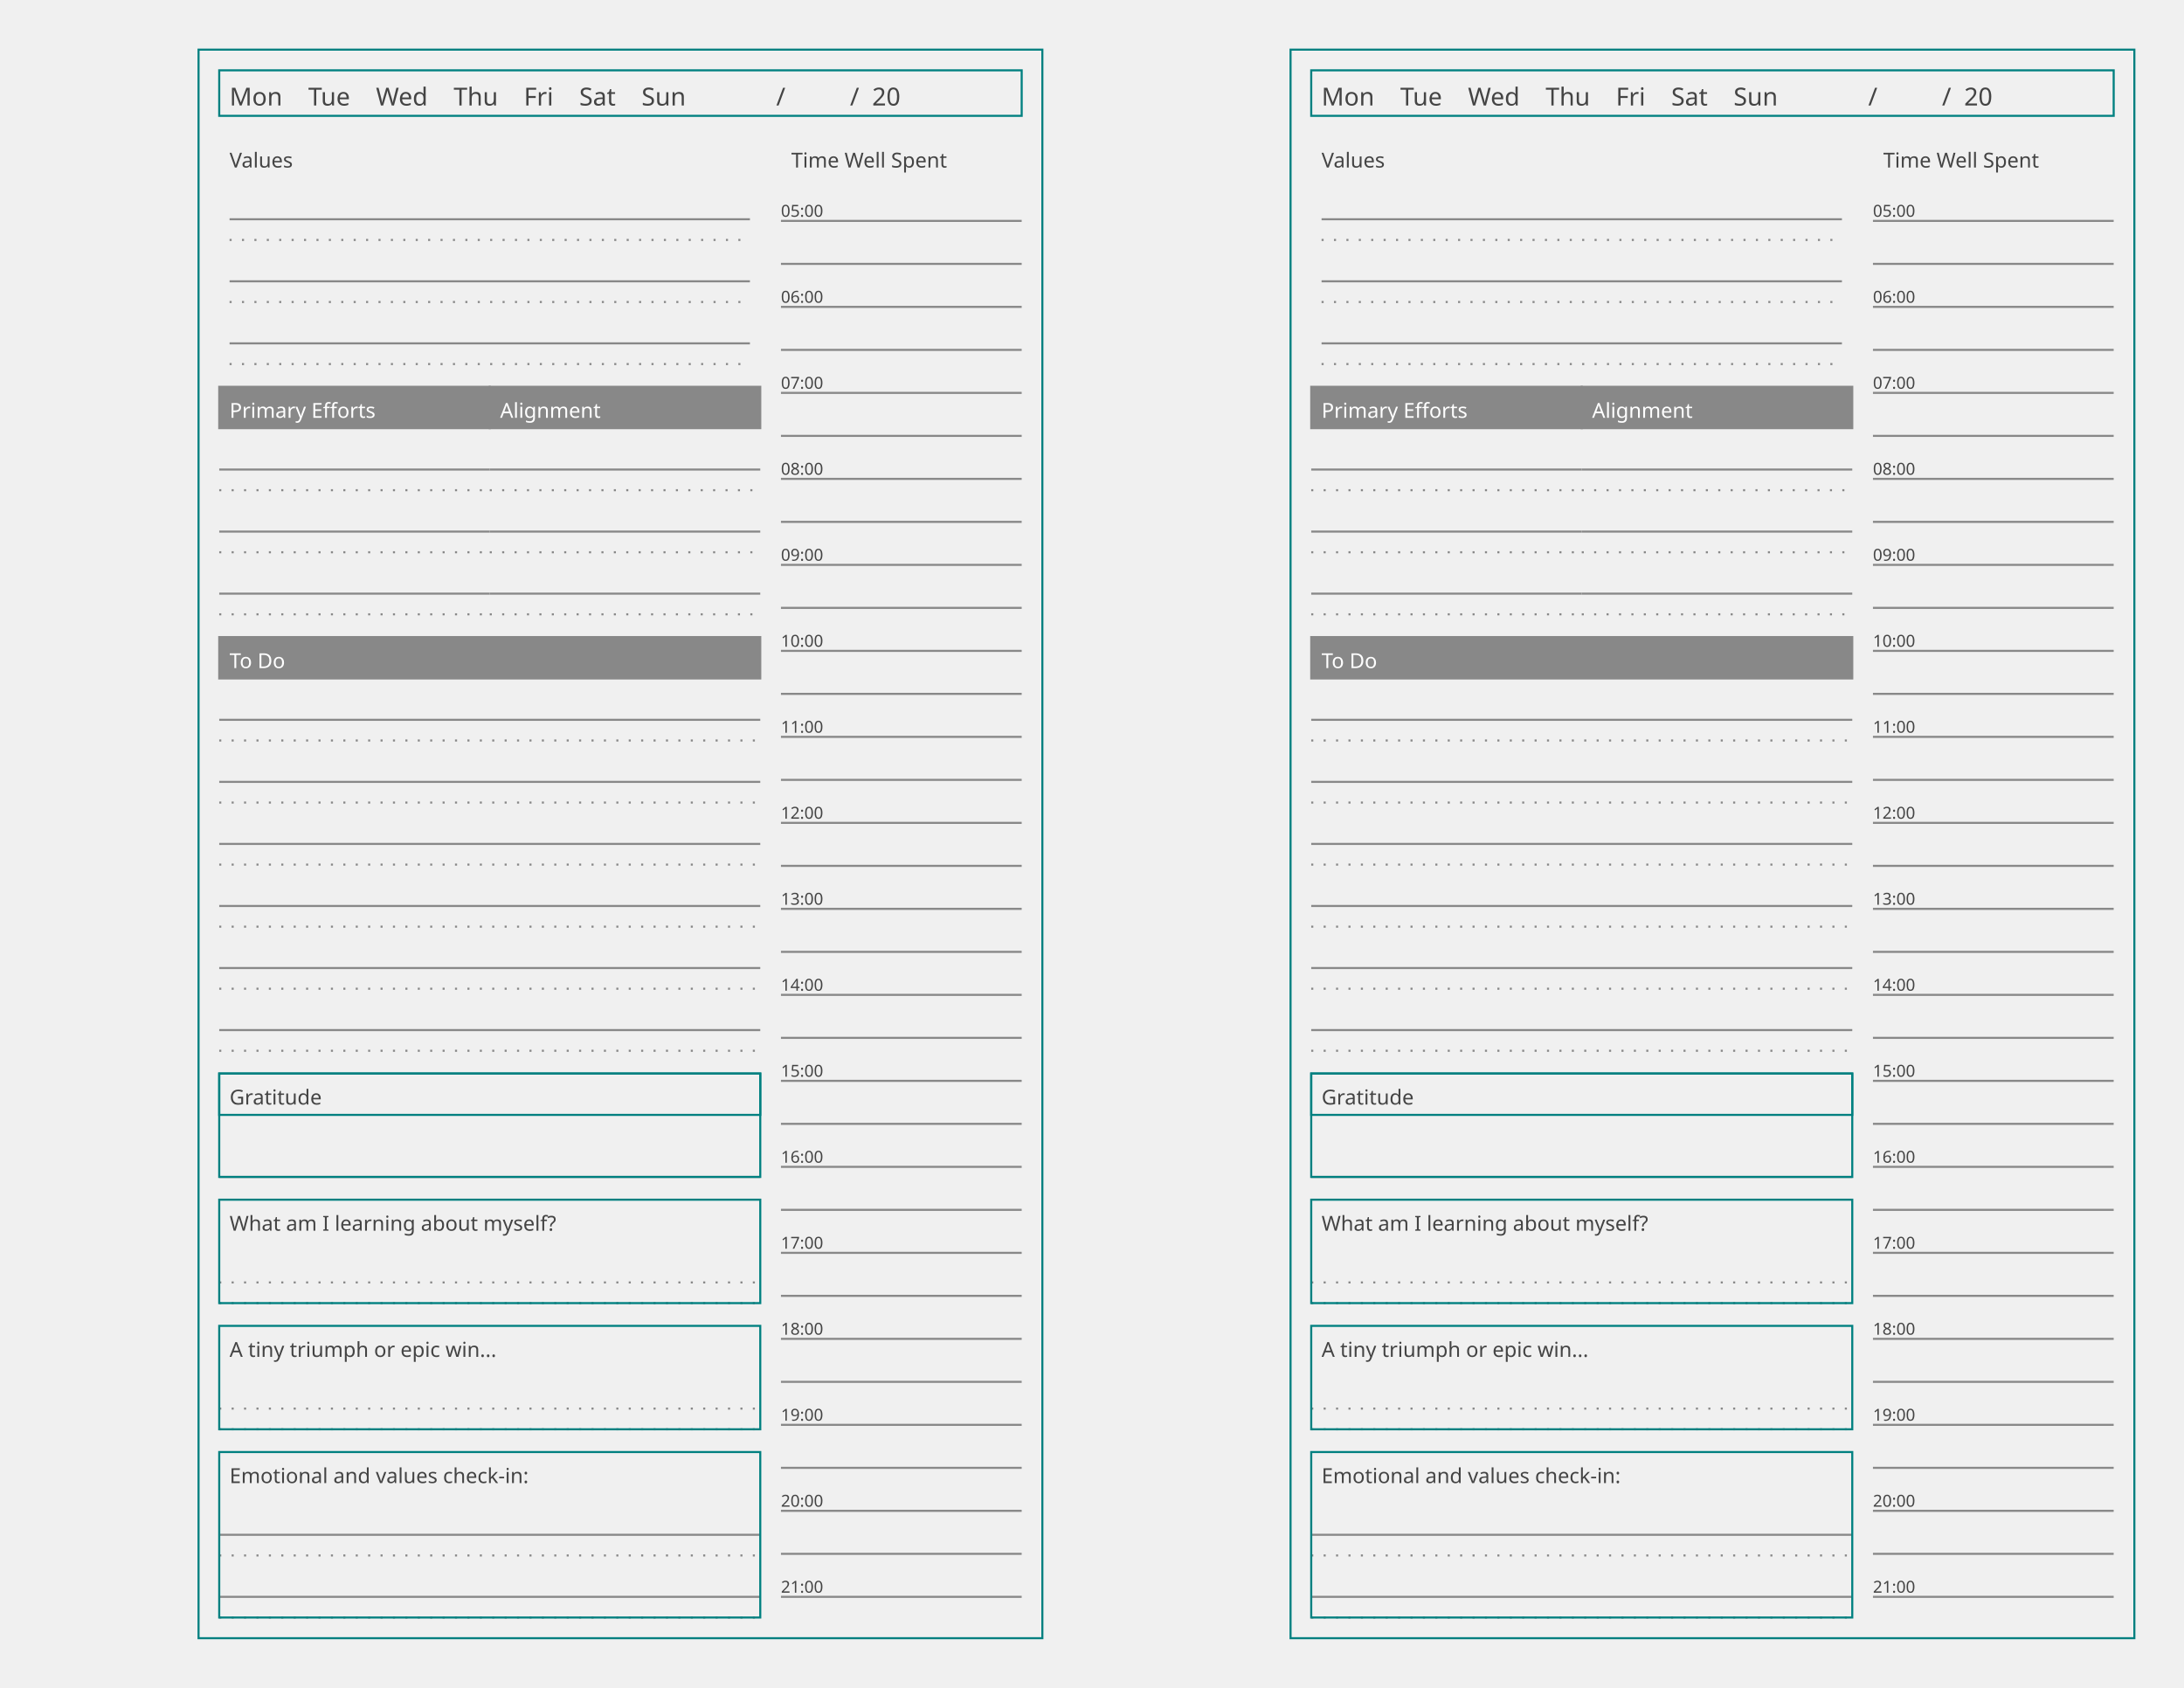
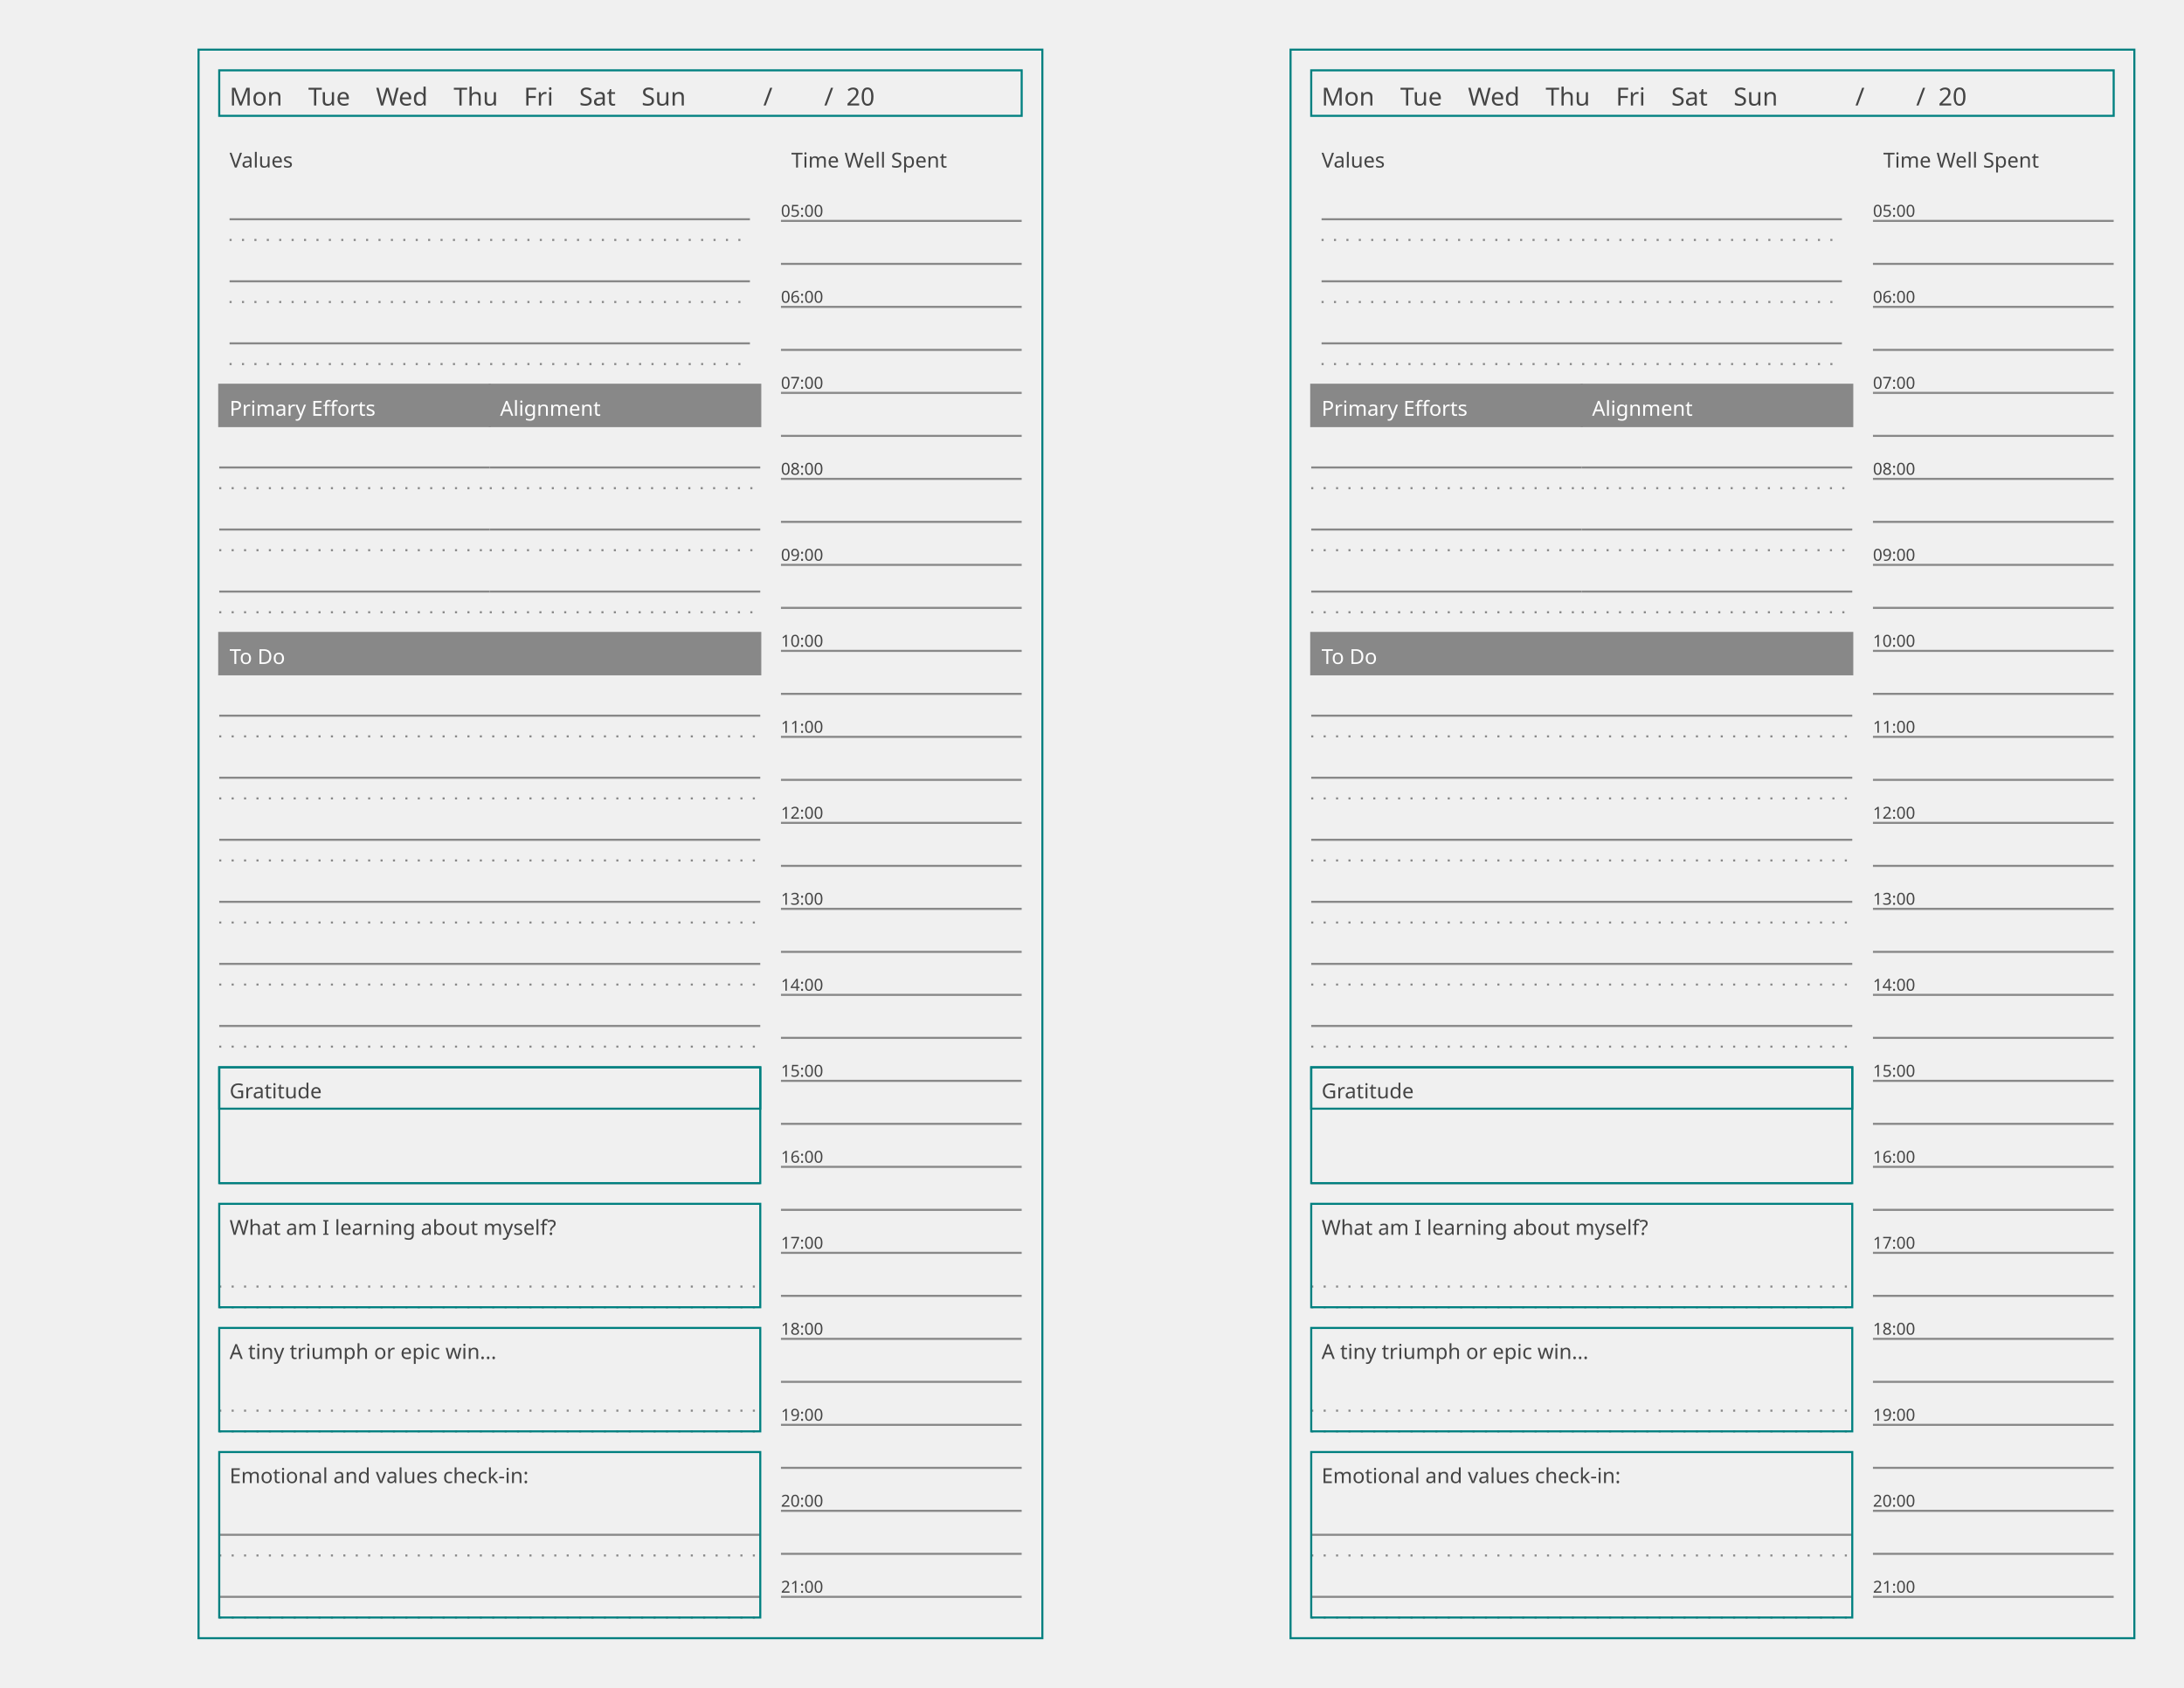
<svg xmlns="http://www.w3.org/2000/svg" baseProfile="tiny" height="8.5in" version="1.2" width="11in">
  <defs />
  <g transform="translate(96, 24.0)">
    <rect fill="none" height="768.0" stroke="#008080" width="408.0" x="0" y="0" />
    <g transform="translate(10, 10)">
      <rect fill="none" height="22" stroke="#008080" stroke-width="1" width="388.0" x="0" y="0" />
-       <text alignment-baseline="text-after-edge" fill="#444444" font-family="Trebuchet MS" font-size="12" text-anchor="start" transform="translate(5,17)">Mon    Tue    Wed    Thu    Fri    Sat    Sun              /          /  20          </text>
+       <text alignment-baseline="text-after-edge" fill="#444444" font-family="Trebuchet MS" font-size="12" text-anchor="start" transform="translate(5,17)">Mon    Tue    Wed    Thu    Fri    Sat    Sun            /        /  20        </text>
    </g>
    <g transform="translate(10, 32)">
      <g transform="translate(0,10)">
        <g>
          <g transform="translate(0,0)">
            <text alignment-baseline="text-after-edge" fill="#444444" font-family="Ubuntu Mono" font-size="10" text-anchor="start" transform="translate(5,15)">Values</text>
          </g>
          <g transform="translate(0,20)">
            <g>
              <line stroke="#888888" stroke-dasharray="1,5" stroke-width="1" transform="translate(5,30.0)" x1="0" x2="251.6" y1="0" y2="0" />
              <line stroke="#888888" stroke-dasharray="1,5" stroke-width="1" transform="translate(5,60.0)" x1="0" x2="251.6" y1="0" y2="0" />
              <line stroke="#888888" stroke-dasharray="1,5" stroke-width="1" transform="translate(5,90.0)" x1="0" x2="251.6" y1="0" y2="0" />
            </g>
            <g>
              <line stroke="#888888" stroke-dasharray="1,0" stroke-width="1" transform="translate(5,20.0)" x1="0" x2="251.6" y1="0" y2="0" />
              <line stroke="#888888" stroke-dasharray="1,0" stroke-width="1" transform="translate(5,50.0)" x1="0" x2="251.6" y1="0" y2="0" />
              <line stroke="#888888" stroke-dasharray="1,0" stroke-width="1" transform="translate(5,80.0)" x1="0" x2="251.6" y1="0" y2="0" />
            </g>
          </g>
        </g>
      </g>
-       <g transform="translate(0,131.0)">
+       <g transform="translate(0,130.0)">
        <g>
          <g transform="translate(0,0)">
            <g>
              <g transform="translate(0,0)">
                <rect fill="#888888" height="20" stroke="#888888" stroke-width="1" width="130.8" x="0" y="0" />
                <text alignment-baseline="text-after-edge" fill="#ffffff" font-family="Trebuchet MS" font-size="10" text-anchor="start" transform="translate(5,15)">Primary Efforts</text>
              </g>
              <g transform="translate(0,20)">
                <g>
                  <line stroke="#888888" stroke-dasharray="1,5" stroke-width="1" transform="translate(0,30.0)" x1="0" x2="130.8" y1="0" y2="0" />
                  <line stroke="#888888" stroke-dasharray="1,5" stroke-width="1" transform="translate(0,60.0)" x1="0" x2="130.8" y1="0" y2="0" />
                  <line stroke="#888888" stroke-dasharray="1,5" stroke-width="1" transform="translate(0,90.0)" x1="0" x2="130.8" y1="0" y2="0" />
                </g>
                <g>
                  <line stroke="#888888" stroke-dasharray="1,0" stroke-width="1" transform="translate(0,20.0)" x1="0" x2="130.8" y1="0" y2="0" />
                  <line stroke="#888888" stroke-dasharray="1,0" stroke-width="1" transform="translate(0,50.0)" x1="0" x2="130.8" y1="0" y2="0" />
                  <line stroke="#888888" stroke-dasharray="1,0" stroke-width="1" transform="translate(0,80.0)" x1="0" x2="130.8" y1="0" y2="0" />
                </g>
              </g>
            </g>
          </g>
          <g transform="translate(130.8,0)">
            <g>
              <g transform="translate(0,0)">
                <rect fill="#888888" height="20" stroke="#888888" stroke-width="1" width="130.8" x="0" y="0" />
                <text alignment-baseline="text-after-edge" fill="#ffffff" font-family="Trebuchet MS" font-size="10" text-anchor="start" transform="translate(5,15)">Alignment</text>
              </g>
              <g transform="translate(0,20)">
                <g>
                  <line stroke="#888888" stroke-dasharray="1,5" stroke-width="1" transform="translate(0,30.0)" x1="0" x2="130.8" y1="0" y2="0" />
                  <line stroke="#888888" stroke-dasharray="1,5" stroke-width="1" transform="translate(0,60.0)" x1="0" x2="130.8" y1="0" y2="0" />
                  <line stroke="#888888" stroke-dasharray="1,5" stroke-width="1" transform="translate(0,90.0)" x1="0" x2="130.8" y1="0" y2="0" />
                </g>
                <g>
                  <line stroke="#888888" stroke-dasharray="1,0" stroke-width="1" transform="translate(0,20.0)" x1="0" x2="130.8" y1="0" y2="0" />
                  <line stroke="#888888" stroke-dasharray="1,0" stroke-width="1" transform="translate(0,50.0)" x1="0" x2="130.8" y1="0" y2="0" />
                  <line stroke="#888888" stroke-dasharray="1,0" stroke-width="1" transform="translate(0,80.0)" x1="0" x2="130.8" y1="0" y2="0" />
                </g>
              </g>
            </g>
          </g>
        </g>
      </g>
-       <g transform="translate(0,252.0)">
+       <g transform="translate(0,250.0)">
        <g>
          <g transform="translate(0,0)">
            <rect fill="#888888" height="20" stroke="#888888" stroke-width="1" width="261.6" x="0" y="0" />
            <text alignment-baseline="text-after-edge" fill="#ffffff" font-family="Ubuntu Mono" font-size="10" text-anchor="start" transform="translate(5,15)">To Do</text>
          </g>
          <g transform="translate(0,20)">
            <g>
              <line stroke="#888888" stroke-dasharray="1,5" stroke-width="1" transform="translate(0,30.0)" x1="0" x2="261.6" y1="0" y2="0" />
              <line stroke="#888888" stroke-dasharray="1,5" stroke-width="1" transform="translate(0,60.0)" x1="0" x2="261.6" y1="0" y2="0" />
              <line stroke="#888888" stroke-dasharray="1,5" stroke-width="1" transform="translate(0,90.0)" x1="0" x2="261.6" y1="0" y2="0" />
              <line stroke="#888888" stroke-dasharray="1,5" stroke-width="1" transform="translate(0,120.0)" x1="0" x2="261.6" y1="0" y2="0" />
              <line stroke="#888888" stroke-dasharray="1,5" stroke-width="1" transform="translate(0,150.0)" x1="0" x2="261.6" y1="0" y2="0" />
              <line stroke="#888888" stroke-dasharray="1,5" stroke-width="1" transform="translate(0,180.0)" x1="0" x2="261.6" y1="0" y2="0" />
            </g>
            <g>
              <line stroke="#888888" stroke-dasharray="1,0" stroke-width="1" transform="translate(0,20.0)" x1="0" x2="261.6" y1="0" y2="0" />
              <line stroke="#888888" stroke-dasharray="1,0" stroke-width="1" transform="translate(0,50.0)" x1="0" x2="261.6" y1="0" y2="0" />
              <line stroke="#888888" stroke-dasharray="1,0" stroke-width="1" transform="translate(0,80.0)" x1="0" x2="261.6" y1="0" y2="0" />
              <line stroke="#888888" stroke-dasharray="1,0" stroke-width="1" transform="translate(0,110.0)" x1="0" x2="261.6" y1="0" y2="0" />
              <line stroke="#888888" stroke-dasharray="1,0" stroke-width="1" transform="translate(0,140.0)" x1="0" x2="261.6" y1="0" y2="0" />
              <line stroke="#888888" stroke-dasharray="1,0" stroke-width="1" transform="translate(0,170.0)" x1="0" x2="261.6" y1="0" y2="0" />
            </g>
          </g>
        </g>
      </g>
-       <g transform="translate(0,463.0)">
+       <g transform="translate(0,460.0)">
        <g>
          <g transform="translate(0,0)">
            <rect fill="none" height="20" stroke="#008080" stroke-width="1" width="261.6" x="0" y="0" />
            <text alignment-baseline="text-after-edge" fill="#444444" font-family="Trebuchet MS" font-size="10" text-anchor="start" transform="translate(5,15)">Gratitude</text>
          </g>
          <g transform="translate(0,20)">
-             <line stroke="#888888" stroke-dasharray="1,0" stroke-width="1" transform="translate(0,30.0)" x1="0" x2="261.6" y1="0" y2="0" />
+             <line stroke="#888888" stroke-dasharray="1,0" stroke-width="1" transform="translate(0,36.0)" x1="0" x2="261.6" y1="0" y2="0" />
+           </g>
+         </g>
+         <rect fill="none" height="56.0" stroke="#008080" stroke-width="1" width="261.6" x="0" y="0" />
+       </g>
+       <g transform="translate(0,526.0)">
+         <g>
+           <g transform="translate(0,0)">
+             <text alignment-baseline="text-after-edge" fill="#444444" font-family="Ubuntu Mono" font-size="10" text-anchor="start" transform="translate(5,15)">What am I learning about myself?</text>
+           </g>
+           <g transform="translate(0,20)">
+             <g>
+               <line stroke="#888888" stroke-dasharray="1,5" stroke-width="1" transform="translate(0,30.0)" x1="0" x2="261.6" y1="0" y2="0" />
+             </g>
+             <g>
+               <line stroke="#888888" stroke-dasharray="1,5" stroke-width="1" transform="translate(0,20.0)" x1="0" x2="261.6" y1="0" y2="0" />
+             </g>
          </g>
        </g>
        <rect fill="none" height="50" stroke="#008080" stroke-width="1" width="261.6" x="0" y="0" />
      </g>
-       <g transform="translate(0,524.0)">
-         <g>
-           <g transform="translate(0,0)">
-             <text alignment-baseline="text-after-edge" fill="#444444" font-family="Ubuntu Mono" font-size="10" text-anchor="start" transform="translate(5,15)">What am I learning about myself?</text>
-           </g>
-           <g transform="translate(0,20)">
-             <g>
-               <line stroke="#888888" stroke-dasharray="1,5" stroke-width="1" transform="translate(0,30.0)" x1="0" x2="261.6" y1="0" y2="0" />
-             </g>
-             <g>
-               <line stroke="#888888" stroke-dasharray="1,5" stroke-width="1" transform="translate(0,20.0)" x1="0" x2="261.6" y1="0" y2="0" />
-             </g>
-           </g>
-         </g>
-         <rect fill="none" height="50" stroke="#008080" stroke-width="1" width="261.6" x="0" y="0" />
-       </g>
-       <g transform="translate(0,585.0)">
+       <g transform="translate(0,586.0)">
        <g>
          <g transform="translate(0,0)">
            <text alignment-baseline="text-after-edge" fill="#444444" font-family="Ubuntu Mono" font-size="10" text-anchor="start" transform="translate(5,15)">A tiny triumph or epic win...</text>
          </g>
          <g transform="translate(0,20)">
            <g>
              <line stroke="#888888" stroke-dasharray="1,5" stroke-width="1" transform="translate(0,30.0)" x1="0" x2="261.6" y1="0" y2="0" />
            </g>
            <g>
              <line stroke="#888888" stroke-dasharray="1,5" stroke-width="1" transform="translate(0,20.0)" x1="0" x2="261.6" y1="0" y2="0" />
            </g>
          </g>
        </g>
        <rect fill="none" height="50" stroke="#008080" stroke-width="1" width="261.6" x="0" y="0" />
      </g>
      <g transform="translate(0,646.0)">
        <g>
          <g transform="translate(0,0)">
            <text alignment-baseline="text-after-edge" fill="#444444" font-family="Ubuntu Mono" font-size="10" text-anchor="start" transform="translate(5,15)">Emotional and values check-in:</text>
          </g>
          <g transform="translate(0,20)">
            <g>
              <line stroke="#888888" stroke-dasharray="1,5" stroke-width="1" transform="translate(0,30.0)" x1="0" x2="261.6" y1="0" y2="0" />
              <line stroke="#888888" stroke-dasharray="1,5" stroke-width="1" transform="translate(0,60.0)" x1="0" x2="261.6" y1="0" y2="0" />
            </g>
            <g>
              <line stroke="#888888" stroke-dasharray="1,0" stroke-width="1" transform="translate(0,20.0)" x1="0" x2="261.6" y1="0" y2="0" />
              <line stroke="#888888" stroke-dasharray="1,0" stroke-width="1" transform="translate(0,50.0)" x1="0" x2="261.6" y1="0" y2="0" />
            </g>
          </g>
        </g>
        <rect fill="none" height="80" stroke="#008080" stroke-width="1" width="261.6" x="0" y="0" />
      </g>
    </g>
    <g transform="translate(281.6,32)">
      <g>
        <rect fill="none" height="20" stroke="none" width="116.4" x="0" y="10" />
        <text alignment-baseline="text-after-edge" fill="#444444" font-family="Ubuntu Mono" font-size="10" text-anchor="start" x="5" y="25">Time Well Spent</text>
      </g>
      <g>
        <text alignment-baseline="text-after-edge" fill="#444444" font-family="Ubuntu Mono" font-size="8" text-anchor="start" x="0" y="48.788">05:00</text>
        <line stroke="#888888" x1="0" x2="116.4" y1="50.788" y2="50.788" />
        <line stroke="#888888" x1="0" x2="116.4" y1="71.576" y2="71.576" />
        <text alignment-baseline="text-after-edge" fill="#444444" font-family="Ubuntu Mono" font-size="8" text-anchor="start" x="0" y="90.364">06:00</text>
        <line stroke="#888888" x1="0" x2="116.4" y1="92.364" y2="92.364" />
        <line stroke="#888888" x1="0" x2="116.4" y1="113.152" y2="113.152" />
        <text alignment-baseline="text-after-edge" fill="#444444" font-family="Ubuntu Mono" font-size="8" text-anchor="start" x="0" y="131.939">07:00</text>
        <line stroke="#888888" x1="0" x2="116.4" y1="133.939" y2="133.939" />
        <line stroke="#888888" x1="0" x2="116.4" y1="154.727" y2="154.727" />
        <text alignment-baseline="text-after-edge" fill="#444444" font-family="Ubuntu Mono" font-size="8" text-anchor="start" x="0" y="173.515">08:00</text>
        <line stroke="#888888" x1="0" x2="116.4" y1="175.515" y2="175.515" />
        <line stroke="#888888" x1="0" x2="116.4" y1="196.303" y2="196.303" />
        <text alignment-baseline="text-after-edge" fill="#444444" font-family="Ubuntu Mono" font-size="8" text-anchor="start" x="0" y="215.091">09:00</text>
        <line stroke="#888888" x1="0" x2="116.4" y1="217.091" y2="217.091" />
        <line stroke="#888888" x1="0" x2="116.4" y1="237.879" y2="237.879" />
        <text alignment-baseline="text-after-edge" fill="#444444" font-family="Ubuntu Mono" font-size="8" text-anchor="start" x="0" y="256.667">10:00</text>
        <line stroke="#888888" x1="0" x2="116.4" y1="258.667" y2="258.667" />
        <line stroke="#888888" x1="0" x2="116.4" y1="279.455" y2="279.455" />
        <text alignment-baseline="text-after-edge" fill="#444444" font-family="Ubuntu Mono" font-size="8" text-anchor="start" x="0" y="298.242">11:00</text>
        <line stroke="#888888" x1="0" x2="116.4" y1="300.242" y2="300.242" />
        <line stroke="#888888" x1="0" x2="116.4" y1="321.03" y2="321.03" />
        <text alignment-baseline="text-after-edge" fill="#444444" font-family="Ubuntu Mono" font-size="8" text-anchor="start" x="0" y="339.818">12:00</text>
        <line stroke="#888888" x1="0" x2="116.4" y1="341.818" y2="341.818" />
        <line stroke="#888888" x1="0" x2="116.4" y1="362.606" y2="362.606" />
        <text alignment-baseline="text-after-edge" fill="#444444" font-family="Ubuntu Mono" font-size="8" text-anchor="start" x="0" y="381.394">13:00</text>
        <line stroke="#888888" x1="0" x2="116.4" y1="383.394" y2="383.394" />
        <line stroke="#888888" x1="0" x2="116.4" y1="404.182" y2="404.182" />
        <text alignment-baseline="text-after-edge" fill="#444444" font-family="Ubuntu Mono" font-size="8" text-anchor="start" x="0" y="422.97">14:00</text>
        <line stroke="#888888" x1="0" x2="116.4" y1="424.97" y2="424.97" />
        <line stroke="#888888" x1="0" x2="116.4" y1="445.758" y2="445.758" />
        <text alignment-baseline="text-after-edge" fill="#444444" font-family="Ubuntu Mono" font-size="8" text-anchor="start" x="0" y="464.545">15:00</text>
        <line stroke="#888888" x1="0" x2="116.4" y1="466.545" y2="466.545" />
        <line stroke="#888888" x1="0" x2="116.4" y1="487.333" y2="487.333" />
        <text alignment-baseline="text-after-edge" fill="#444444" font-family="Ubuntu Mono" font-size="8" text-anchor="start" x="0" y="506.121">16:00</text>
        <line stroke="#888888" x1="0" x2="116.4" y1="508.121" y2="508.121" />
        <line stroke="#888888" x1="0" x2="116.4" y1="528.909" y2="528.909" />
        <text alignment-baseline="text-after-edge" fill="#444444" font-family="Ubuntu Mono" font-size="8" text-anchor="start" x="0" y="547.697">17:00</text>
        <line stroke="#888888" x1="0" x2="116.4" y1="549.697" y2="549.697" />
        <line stroke="#888888" x1="0" x2="116.4" y1="570.485" y2="570.485" />
        <text alignment-baseline="text-after-edge" fill="#444444" font-family="Ubuntu Mono" font-size="8" text-anchor="start" x="0" y="589.273">18:00</text>
        <line stroke="#888888" x1="0" x2="116.4" y1="591.273" y2="591.273" />
        <line stroke="#888888" x1="0" x2="116.4" y1="612.061" y2="612.061" />
        <text alignment-baseline="text-after-edge" fill="#444444" font-family="Ubuntu Mono" font-size="8" text-anchor="start" x="0" y="630.848">19:00</text>
        <line stroke="#888888" x1="0" x2="116.4" y1="632.848" y2="632.848" />
        <line stroke="#888888" x1="0" x2="116.4" y1="653.636" y2="653.636" />
        <text alignment-baseline="text-after-edge" fill="#444444" font-family="Ubuntu Mono" font-size="8" text-anchor="start" x="0" y="672.424">20:00</text>
        <line stroke="#888888" x1="0" x2="116.4" y1="674.424" y2="674.424" />
        <line stroke="#888888" x1="0" x2="116.4" y1="695.212" y2="695.212" />
        <text alignment-baseline="text-after-edge" fill="#444444" font-family="Ubuntu Mono" font-size="8" text-anchor="start" x="0" y="714.0">21:00</text>
        <line stroke="#888888" x1="0" x2="116.4" y1="716.0" y2="716.0" />
      </g>
    </g>
  </g>
  <g transform="translate(624.0, 24.0)">
    <rect fill="none" height="768.0" stroke="#008080" width="408.0" x="0" y="0" />
    <g transform="translate(10, 10)">
      <rect fill="none" height="22" stroke="#008080" stroke-width="1" width="388.0" x="0" y="0" />
-       <text alignment-baseline="text-after-edge" fill="#444444" font-family="Trebuchet MS" font-size="12" text-anchor="start" transform="translate(5,17)">Mon    Tue    Wed    Thu    Fri    Sat    Sun              /          /  20          </text>
+       <text alignment-baseline="text-after-edge" fill="#444444" font-family="Trebuchet MS" font-size="12" text-anchor="start" transform="translate(5,17)">Mon    Tue    Wed    Thu    Fri    Sat    Sun            /        /  20        </text>
    </g>
    <g transform="translate(10, 32)">
      <g transform="translate(0,10)">
        <g>
          <g transform="translate(0,0)">
            <text alignment-baseline="text-after-edge" fill="#444444" font-family="Ubuntu Mono" font-size="10" text-anchor="start" transform="translate(5,15)">Values</text>
          </g>
          <g transform="translate(0,20)">
            <g>
              <line stroke="#888888" stroke-dasharray="1,5" stroke-width="1" transform="translate(5,30.0)" x1="0" x2="251.6" y1="0" y2="0" />
              <line stroke="#888888" stroke-dasharray="1,5" stroke-width="1" transform="translate(5,60.0)" x1="0" x2="251.6" y1="0" y2="0" />
              <line stroke="#888888" stroke-dasharray="1,5" stroke-width="1" transform="translate(5,90.0)" x1="0" x2="251.6" y1="0" y2="0" />
            </g>
            <g>
              <line stroke="#888888" stroke-dasharray="1,0" stroke-width="1" transform="translate(5,20.0)" x1="0" x2="251.6" y1="0" y2="0" />
              <line stroke="#888888" stroke-dasharray="1,0" stroke-width="1" transform="translate(5,50.0)" x1="0" x2="251.6" y1="0" y2="0" />
              <line stroke="#888888" stroke-dasharray="1,0" stroke-width="1" transform="translate(5,80.0)" x1="0" x2="251.6" y1="0" y2="0" />
            </g>
          </g>
        </g>
      </g>
-       <g transform="translate(0,131.0)">
+       <g transform="translate(0,130.0)">
        <g>
          <g transform="translate(0,0)">
            <g>
              <g transform="translate(0,0)">
                <rect fill="#888888" height="20" stroke="#888888" stroke-width="1" width="130.8" x="0" y="0" />
                <text alignment-baseline="text-after-edge" fill="#ffffff" font-family="Trebuchet MS" font-size="10" text-anchor="start" transform="translate(5,15)">Primary Efforts</text>
              </g>
              <g transform="translate(0,20)">
                <g>
                  <line stroke="#888888" stroke-dasharray="1,5" stroke-width="1" transform="translate(0,30.0)" x1="0" x2="130.8" y1="0" y2="0" />
                  <line stroke="#888888" stroke-dasharray="1,5" stroke-width="1" transform="translate(0,60.0)" x1="0" x2="130.8" y1="0" y2="0" />
                  <line stroke="#888888" stroke-dasharray="1,5" stroke-width="1" transform="translate(0,90.0)" x1="0" x2="130.8" y1="0" y2="0" />
                </g>
                <g>
                  <line stroke="#888888" stroke-dasharray="1,0" stroke-width="1" transform="translate(0,20.0)" x1="0" x2="130.8" y1="0" y2="0" />
                  <line stroke="#888888" stroke-dasharray="1,0" stroke-width="1" transform="translate(0,50.0)" x1="0" x2="130.8" y1="0" y2="0" />
                  <line stroke="#888888" stroke-dasharray="1,0" stroke-width="1" transform="translate(0,80.0)" x1="0" x2="130.8" y1="0" y2="0" />
                </g>
              </g>
            </g>
          </g>
          <g transform="translate(130.8,0)">
            <g>
              <g transform="translate(0,0)">
                <rect fill="#888888" height="20" stroke="#888888" stroke-width="1" width="130.8" x="0" y="0" />
                <text alignment-baseline="text-after-edge" fill="#ffffff" font-family="Trebuchet MS" font-size="10" text-anchor="start" transform="translate(5,15)">Alignment</text>
              </g>
              <g transform="translate(0,20)">
                <g>
                  <line stroke="#888888" stroke-dasharray="1,5" stroke-width="1" transform="translate(0,30.0)" x1="0" x2="130.8" y1="0" y2="0" />
                  <line stroke="#888888" stroke-dasharray="1,5" stroke-width="1" transform="translate(0,60.0)" x1="0" x2="130.8" y1="0" y2="0" />
                  <line stroke="#888888" stroke-dasharray="1,5" stroke-width="1" transform="translate(0,90.0)" x1="0" x2="130.8" y1="0" y2="0" />
                </g>
                <g>
                  <line stroke="#888888" stroke-dasharray="1,0" stroke-width="1" transform="translate(0,20.0)" x1="0" x2="130.8" y1="0" y2="0" />
                  <line stroke="#888888" stroke-dasharray="1,0" stroke-width="1" transform="translate(0,50.0)" x1="0" x2="130.8" y1="0" y2="0" />
                  <line stroke="#888888" stroke-dasharray="1,0" stroke-width="1" transform="translate(0,80.0)" x1="0" x2="130.8" y1="0" y2="0" />
                </g>
              </g>
            </g>
          </g>
        </g>
      </g>
-       <g transform="translate(0,252.0)">
+       <g transform="translate(0,250.0)">
        <g>
          <g transform="translate(0,0)">
            <rect fill="#888888" height="20" stroke="#888888" stroke-width="1" width="261.6" x="0" y="0" />
            <text alignment-baseline="text-after-edge" fill="#ffffff" font-family="Ubuntu Mono" font-size="10" text-anchor="start" transform="translate(5,15)">To Do</text>
          </g>
          <g transform="translate(0,20)">
            <g>
              <line stroke="#888888" stroke-dasharray="1,5" stroke-width="1" transform="translate(0,30.0)" x1="0" x2="261.6" y1="0" y2="0" />
              <line stroke="#888888" stroke-dasharray="1,5" stroke-width="1" transform="translate(0,60.0)" x1="0" x2="261.6" y1="0" y2="0" />
              <line stroke="#888888" stroke-dasharray="1,5" stroke-width="1" transform="translate(0,90.0)" x1="0" x2="261.6" y1="0" y2="0" />
              <line stroke="#888888" stroke-dasharray="1,5" stroke-width="1" transform="translate(0,120.0)" x1="0" x2="261.6" y1="0" y2="0" />
              <line stroke="#888888" stroke-dasharray="1,5" stroke-width="1" transform="translate(0,150.0)" x1="0" x2="261.6" y1="0" y2="0" />
              <line stroke="#888888" stroke-dasharray="1,5" stroke-width="1" transform="translate(0,180.0)" x1="0" x2="261.6" y1="0" y2="0" />
            </g>
            <g>
              <line stroke="#888888" stroke-dasharray="1,0" stroke-width="1" transform="translate(0,20.0)" x1="0" x2="261.6" y1="0" y2="0" />
              <line stroke="#888888" stroke-dasharray="1,0" stroke-width="1" transform="translate(0,50.0)" x1="0" x2="261.6" y1="0" y2="0" />
              <line stroke="#888888" stroke-dasharray="1,0" stroke-width="1" transform="translate(0,80.0)" x1="0" x2="261.6" y1="0" y2="0" />
              <line stroke="#888888" stroke-dasharray="1,0" stroke-width="1" transform="translate(0,110.0)" x1="0" x2="261.6" y1="0" y2="0" />
              <line stroke="#888888" stroke-dasharray="1,0" stroke-width="1" transform="translate(0,140.0)" x1="0" x2="261.6" y1="0" y2="0" />
              <line stroke="#888888" stroke-dasharray="1,0" stroke-width="1" transform="translate(0,170.0)" x1="0" x2="261.6" y1="0" y2="0" />
            </g>
          </g>
        </g>
      </g>
-       <g transform="translate(0,463.0)">
+       <g transform="translate(0,460.0)">
        <g>
          <g transform="translate(0,0)">
            <rect fill="none" height="20" stroke="#008080" stroke-width="1" width="261.6" x="0" y="0" />
            <text alignment-baseline="text-after-edge" fill="#444444" font-family="Trebuchet MS" font-size="10" text-anchor="start" transform="translate(5,15)">Gratitude</text>
          </g>
          <g transform="translate(0,20)">
-             <line stroke="#888888" stroke-dasharray="1,0" stroke-width="1" transform="translate(0,30.0)" x1="0" x2="261.6" y1="0" y2="0" />
+             <line stroke="#888888" stroke-dasharray="1,0" stroke-width="1" transform="translate(0,36.0)" x1="0" x2="261.6" y1="0" y2="0" />
+           </g>
+         </g>
+         <rect fill="none" height="56.0" stroke="#008080" stroke-width="1" width="261.6" x="0" y="0" />
+       </g>
+       <g transform="translate(0,526.0)">
+         <g>
+           <g transform="translate(0,0)">
+             <text alignment-baseline="text-after-edge" fill="#444444" font-family="Ubuntu Mono" font-size="10" text-anchor="start" transform="translate(5,15)">What am I learning about myself?</text>
+           </g>
+           <g transform="translate(0,20)">
+             <g>
+               <line stroke="#888888" stroke-dasharray="1,5" stroke-width="1" transform="translate(0,30.0)" x1="0" x2="261.6" y1="0" y2="0" />
+             </g>
+             <g>
+               <line stroke="#888888" stroke-dasharray="1,5" stroke-width="1" transform="translate(0,20.0)" x1="0" x2="261.6" y1="0" y2="0" />
+             </g>
          </g>
        </g>
        <rect fill="none" height="50" stroke="#008080" stroke-width="1" width="261.6" x="0" y="0" />
      </g>
-       <g transform="translate(0,524.0)">
-         <g>
-           <g transform="translate(0,0)">
-             <text alignment-baseline="text-after-edge" fill="#444444" font-family="Ubuntu Mono" font-size="10" text-anchor="start" transform="translate(5,15)">What am I learning about myself?</text>
-           </g>
-           <g transform="translate(0,20)">
-             <g>
-               <line stroke="#888888" stroke-dasharray="1,5" stroke-width="1" transform="translate(0,30.0)" x1="0" x2="261.6" y1="0" y2="0" />
-             </g>
-             <g>
-               <line stroke="#888888" stroke-dasharray="1,5" stroke-width="1" transform="translate(0,20.0)" x1="0" x2="261.6" y1="0" y2="0" />
-             </g>
-           </g>
-         </g>
-         <rect fill="none" height="50" stroke="#008080" stroke-width="1" width="261.6" x="0" y="0" />
-       </g>
-       <g transform="translate(0,585.0)">
+       <g transform="translate(0,586.0)">
        <g>
          <g transform="translate(0,0)">
            <text alignment-baseline="text-after-edge" fill="#444444" font-family="Ubuntu Mono" font-size="10" text-anchor="start" transform="translate(5,15)">A tiny triumph or epic win...</text>
          </g>
          <g transform="translate(0,20)">
            <g>
              <line stroke="#888888" stroke-dasharray="1,5" stroke-width="1" transform="translate(0,30.0)" x1="0" x2="261.6" y1="0" y2="0" />
            </g>
            <g>
              <line stroke="#888888" stroke-dasharray="1,5" stroke-width="1" transform="translate(0,20.0)" x1="0" x2="261.6" y1="0" y2="0" />
            </g>
          </g>
        </g>
        <rect fill="none" height="50" stroke="#008080" stroke-width="1" width="261.6" x="0" y="0" />
      </g>
      <g transform="translate(0,646.0)">
        <g>
          <g transform="translate(0,0)">
            <text alignment-baseline="text-after-edge" fill="#444444" font-family="Ubuntu Mono" font-size="10" text-anchor="start" transform="translate(5,15)">Emotional and values check-in:</text>
          </g>
          <g transform="translate(0,20)">
            <g>
              <line stroke="#888888" stroke-dasharray="1,5" stroke-width="1" transform="translate(0,30.0)" x1="0" x2="261.6" y1="0" y2="0" />
              <line stroke="#888888" stroke-dasharray="1,5" stroke-width="1" transform="translate(0,60.0)" x1="0" x2="261.6" y1="0" y2="0" />
            </g>
            <g>
              <line stroke="#888888" stroke-dasharray="1,0" stroke-width="1" transform="translate(0,20.0)" x1="0" x2="261.6" y1="0" y2="0" />
              <line stroke="#888888" stroke-dasharray="1,0" stroke-width="1" transform="translate(0,50.0)" x1="0" x2="261.6" y1="0" y2="0" />
            </g>
          </g>
        </g>
        <rect fill="none" height="80" stroke="#008080" stroke-width="1" width="261.6" x="0" y="0" />
      </g>
    </g>
    <g transform="translate(281.6,32)">
      <g>
        <rect fill="none" height="20" stroke="none" width="116.4" x="0" y="10" />
        <text alignment-baseline="text-after-edge" fill="#444444" font-family="Ubuntu Mono" font-size="10" text-anchor="start" x="5" y="25">Time Well Spent</text>
      </g>
      <g>
        <text alignment-baseline="text-after-edge" fill="#444444" font-family="Ubuntu Mono" font-size="8" text-anchor="start" x="0" y="48.788">05:00</text>
        <line stroke="#888888" x1="0" x2="116.4" y1="50.788" y2="50.788" />
        <line stroke="#888888" x1="0" x2="116.4" y1="71.576" y2="71.576" />
        <text alignment-baseline="text-after-edge" fill="#444444" font-family="Ubuntu Mono" font-size="8" text-anchor="start" x="0" y="90.364">06:00</text>
        <line stroke="#888888" x1="0" x2="116.4" y1="92.364" y2="92.364" />
        <line stroke="#888888" x1="0" x2="116.4" y1="113.152" y2="113.152" />
        <text alignment-baseline="text-after-edge" fill="#444444" font-family="Ubuntu Mono" font-size="8" text-anchor="start" x="0" y="131.939">07:00</text>
        <line stroke="#888888" x1="0" x2="116.4" y1="133.939" y2="133.939" />
        <line stroke="#888888" x1="0" x2="116.4" y1="154.727" y2="154.727" />
        <text alignment-baseline="text-after-edge" fill="#444444" font-family="Ubuntu Mono" font-size="8" text-anchor="start" x="0" y="173.515">08:00</text>
        <line stroke="#888888" x1="0" x2="116.4" y1="175.515" y2="175.515" />
        <line stroke="#888888" x1="0" x2="116.4" y1="196.303" y2="196.303" />
        <text alignment-baseline="text-after-edge" fill="#444444" font-family="Ubuntu Mono" font-size="8" text-anchor="start" x="0" y="215.091">09:00</text>
        <line stroke="#888888" x1="0" x2="116.4" y1="217.091" y2="217.091" />
        <line stroke="#888888" x1="0" x2="116.4" y1="237.879" y2="237.879" />
        <text alignment-baseline="text-after-edge" fill="#444444" font-family="Ubuntu Mono" font-size="8" text-anchor="start" x="0" y="256.667">10:00</text>
        <line stroke="#888888" x1="0" x2="116.4" y1="258.667" y2="258.667" />
        <line stroke="#888888" x1="0" x2="116.4" y1="279.455" y2="279.455" />
        <text alignment-baseline="text-after-edge" fill="#444444" font-family="Ubuntu Mono" font-size="8" text-anchor="start" x="0" y="298.242">11:00</text>
        <line stroke="#888888" x1="0" x2="116.4" y1="300.242" y2="300.242" />
        <line stroke="#888888" x1="0" x2="116.4" y1="321.03" y2="321.03" />
        <text alignment-baseline="text-after-edge" fill="#444444" font-family="Ubuntu Mono" font-size="8" text-anchor="start" x="0" y="339.818">12:00</text>
        <line stroke="#888888" x1="0" x2="116.4" y1="341.818" y2="341.818" />
        <line stroke="#888888" x1="0" x2="116.4" y1="362.606" y2="362.606" />
        <text alignment-baseline="text-after-edge" fill="#444444" font-family="Ubuntu Mono" font-size="8" text-anchor="start" x="0" y="381.394">13:00</text>
        <line stroke="#888888" x1="0" x2="116.4" y1="383.394" y2="383.394" />
        <line stroke="#888888" x1="0" x2="116.4" y1="404.182" y2="404.182" />
        <text alignment-baseline="text-after-edge" fill="#444444" font-family="Ubuntu Mono" font-size="8" text-anchor="start" x="0" y="422.97">14:00</text>
        <line stroke="#888888" x1="0" x2="116.4" y1="424.97" y2="424.97" />
        <line stroke="#888888" x1="0" x2="116.4" y1="445.758" y2="445.758" />
        <text alignment-baseline="text-after-edge" fill="#444444" font-family="Ubuntu Mono" font-size="8" text-anchor="start" x="0" y="464.545">15:00</text>
        <line stroke="#888888" x1="0" x2="116.4" y1="466.545" y2="466.545" />
        <line stroke="#888888" x1="0" x2="116.4" y1="487.333" y2="487.333" />
        <text alignment-baseline="text-after-edge" fill="#444444" font-family="Ubuntu Mono" font-size="8" text-anchor="start" x="0" y="506.121">16:00</text>
        <line stroke="#888888" x1="0" x2="116.4" y1="508.121" y2="508.121" />
        <line stroke="#888888" x1="0" x2="116.4" y1="528.909" y2="528.909" />
        <text alignment-baseline="text-after-edge" fill="#444444" font-family="Ubuntu Mono" font-size="8" text-anchor="start" x="0" y="547.697">17:00</text>
        <line stroke="#888888" x1="0" x2="116.4" y1="549.697" y2="549.697" />
        <line stroke="#888888" x1="0" x2="116.4" y1="570.485" y2="570.485" />
        <text alignment-baseline="text-after-edge" fill="#444444" font-family="Ubuntu Mono" font-size="8" text-anchor="start" x="0" y="589.273">18:00</text>
        <line stroke="#888888" x1="0" x2="116.4" y1="591.273" y2="591.273" />
        <line stroke="#888888" x1="0" x2="116.4" y1="612.061" y2="612.061" />
        <text alignment-baseline="text-after-edge" fill="#444444" font-family="Ubuntu Mono" font-size="8" text-anchor="start" x="0" y="630.848">19:00</text>
        <line stroke="#888888" x1="0" x2="116.4" y1="632.848" y2="632.848" />
        <line stroke="#888888" x1="0" x2="116.4" y1="653.636" y2="653.636" />
        <text alignment-baseline="text-after-edge" fill="#444444" font-family="Ubuntu Mono" font-size="8" text-anchor="start" x="0" y="672.424">20:00</text>
        <line stroke="#888888" x1="0" x2="116.4" y1="674.424" y2="674.424" />
        <line stroke="#888888" x1="0" x2="116.4" y1="695.212" y2="695.212" />
        <text alignment-baseline="text-after-edge" fill="#444444" font-family="Ubuntu Mono" font-size="8" text-anchor="start" x="0" y="714.0">21:00</text>
        <line stroke="#888888" x1="0" x2="116.4" y1="716.0" y2="716.0" />
      </g>
    </g>
  </g>
</svg>
